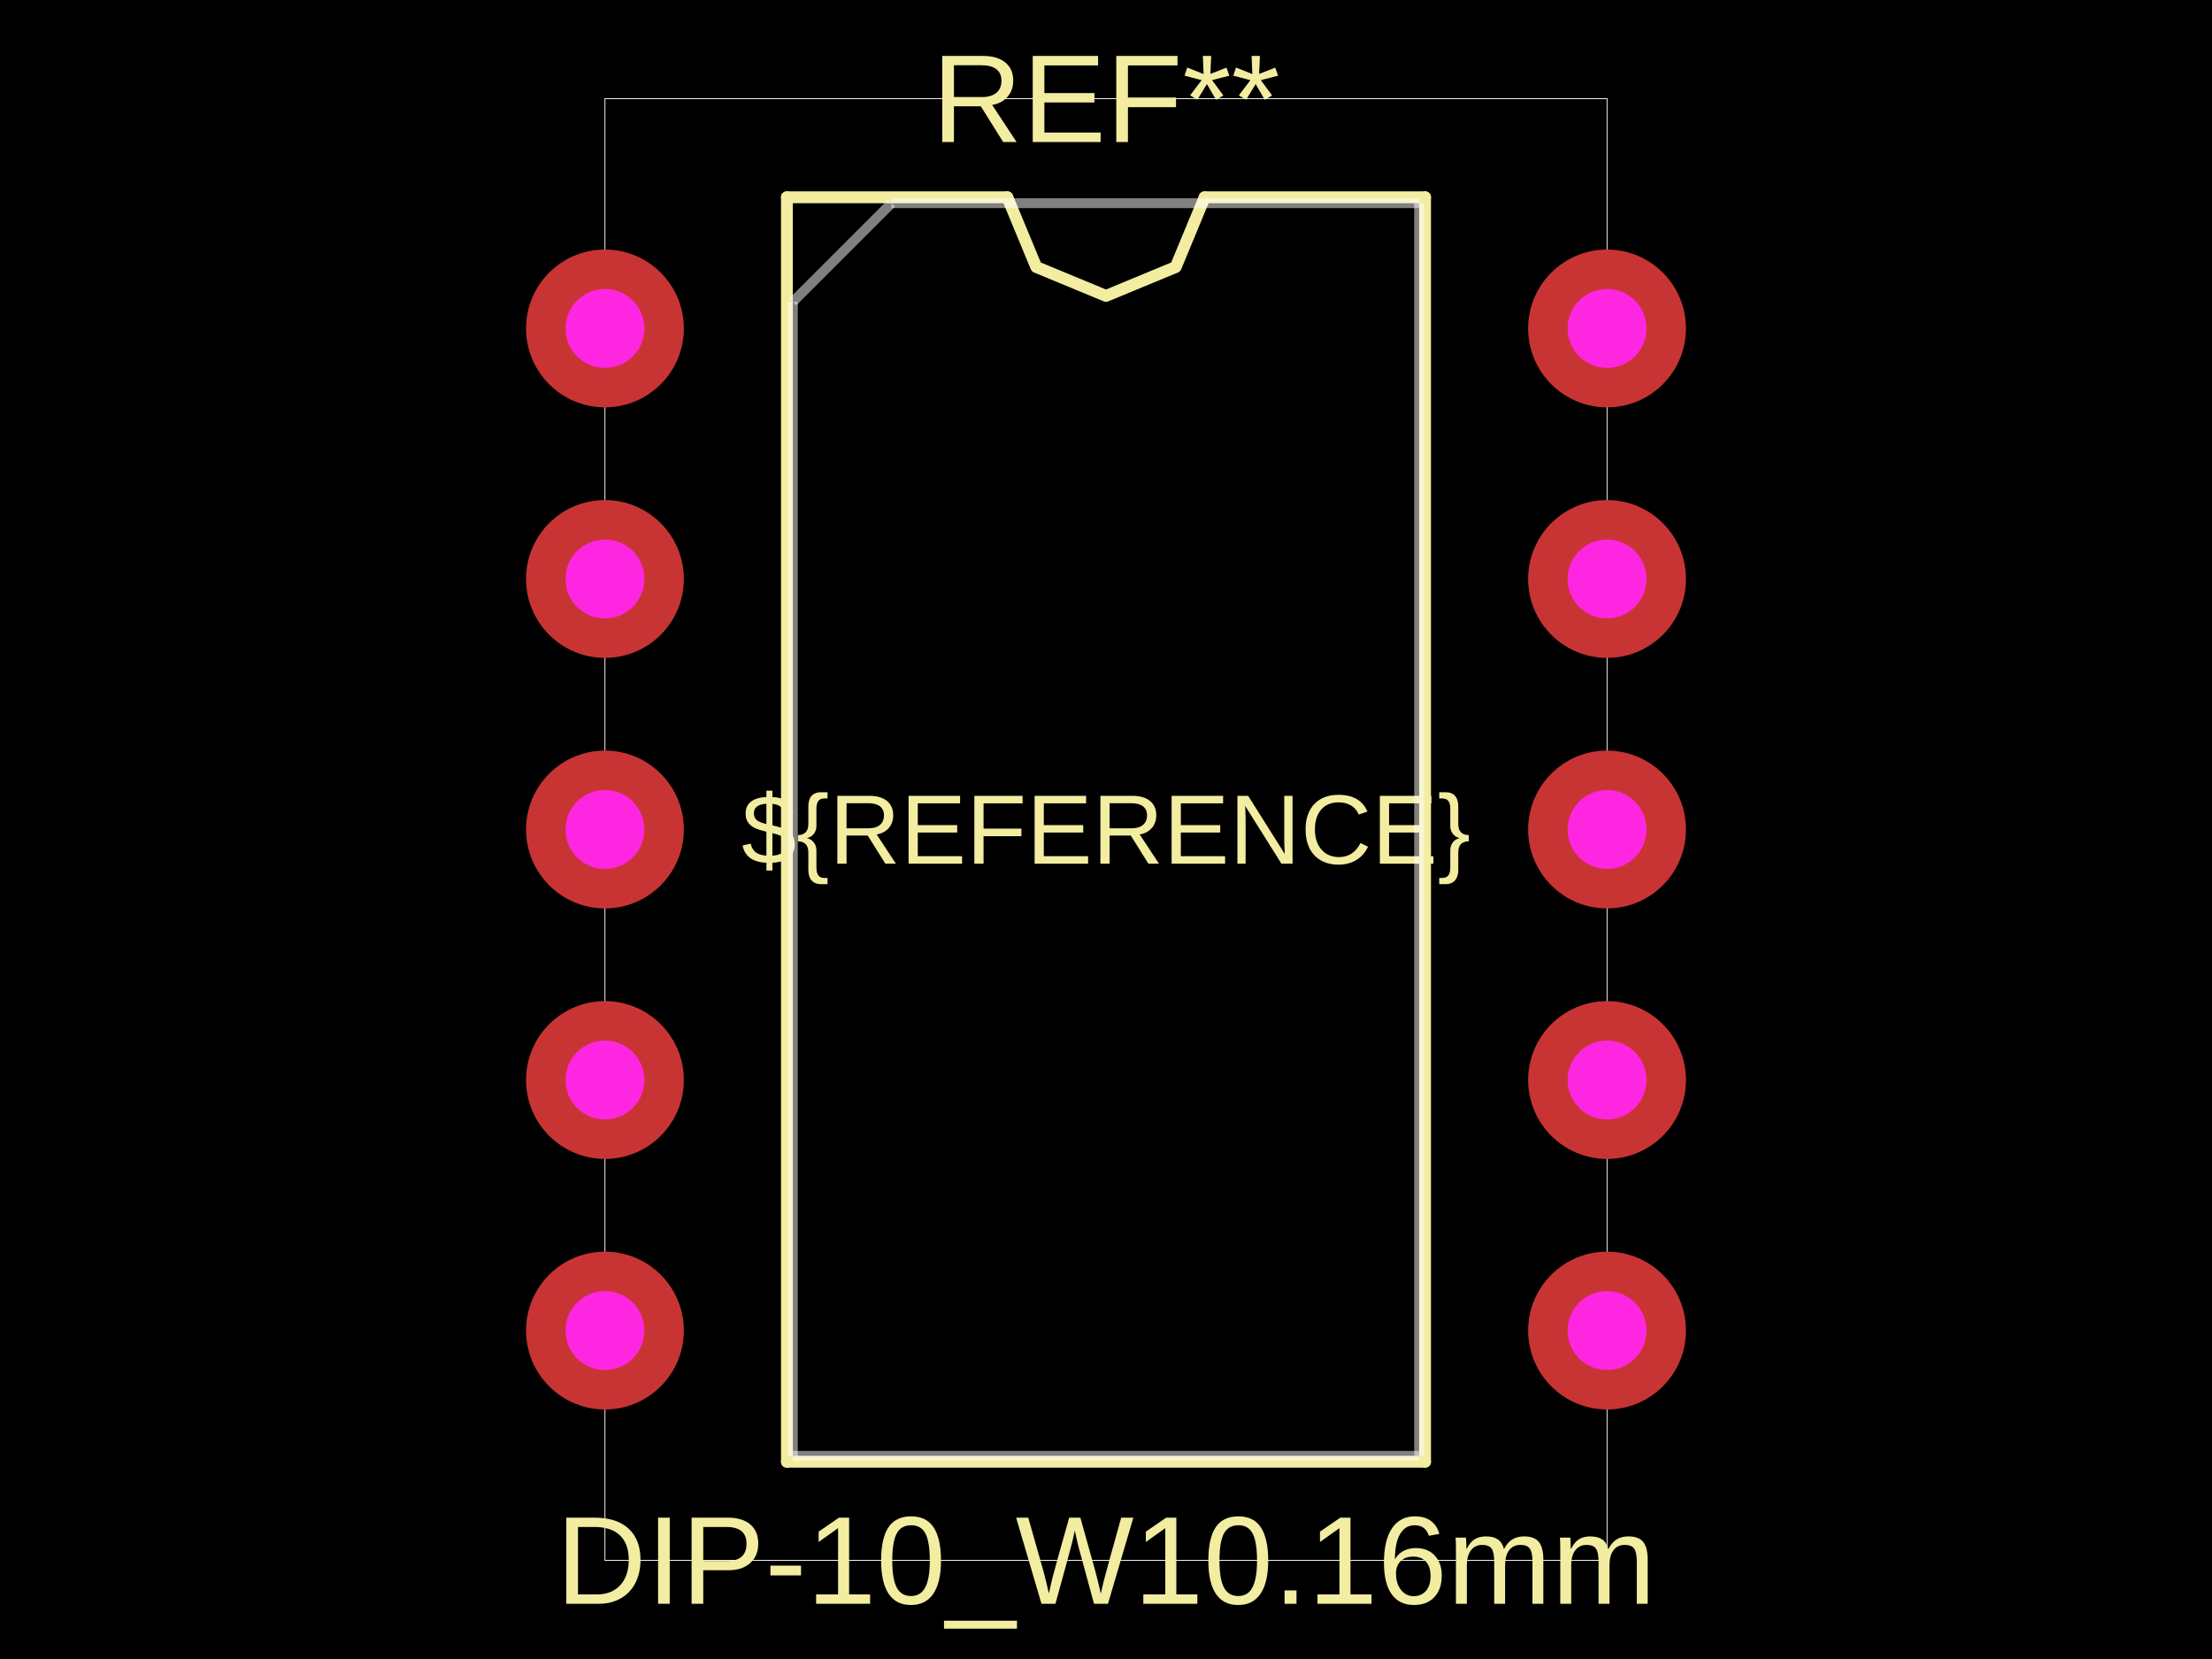
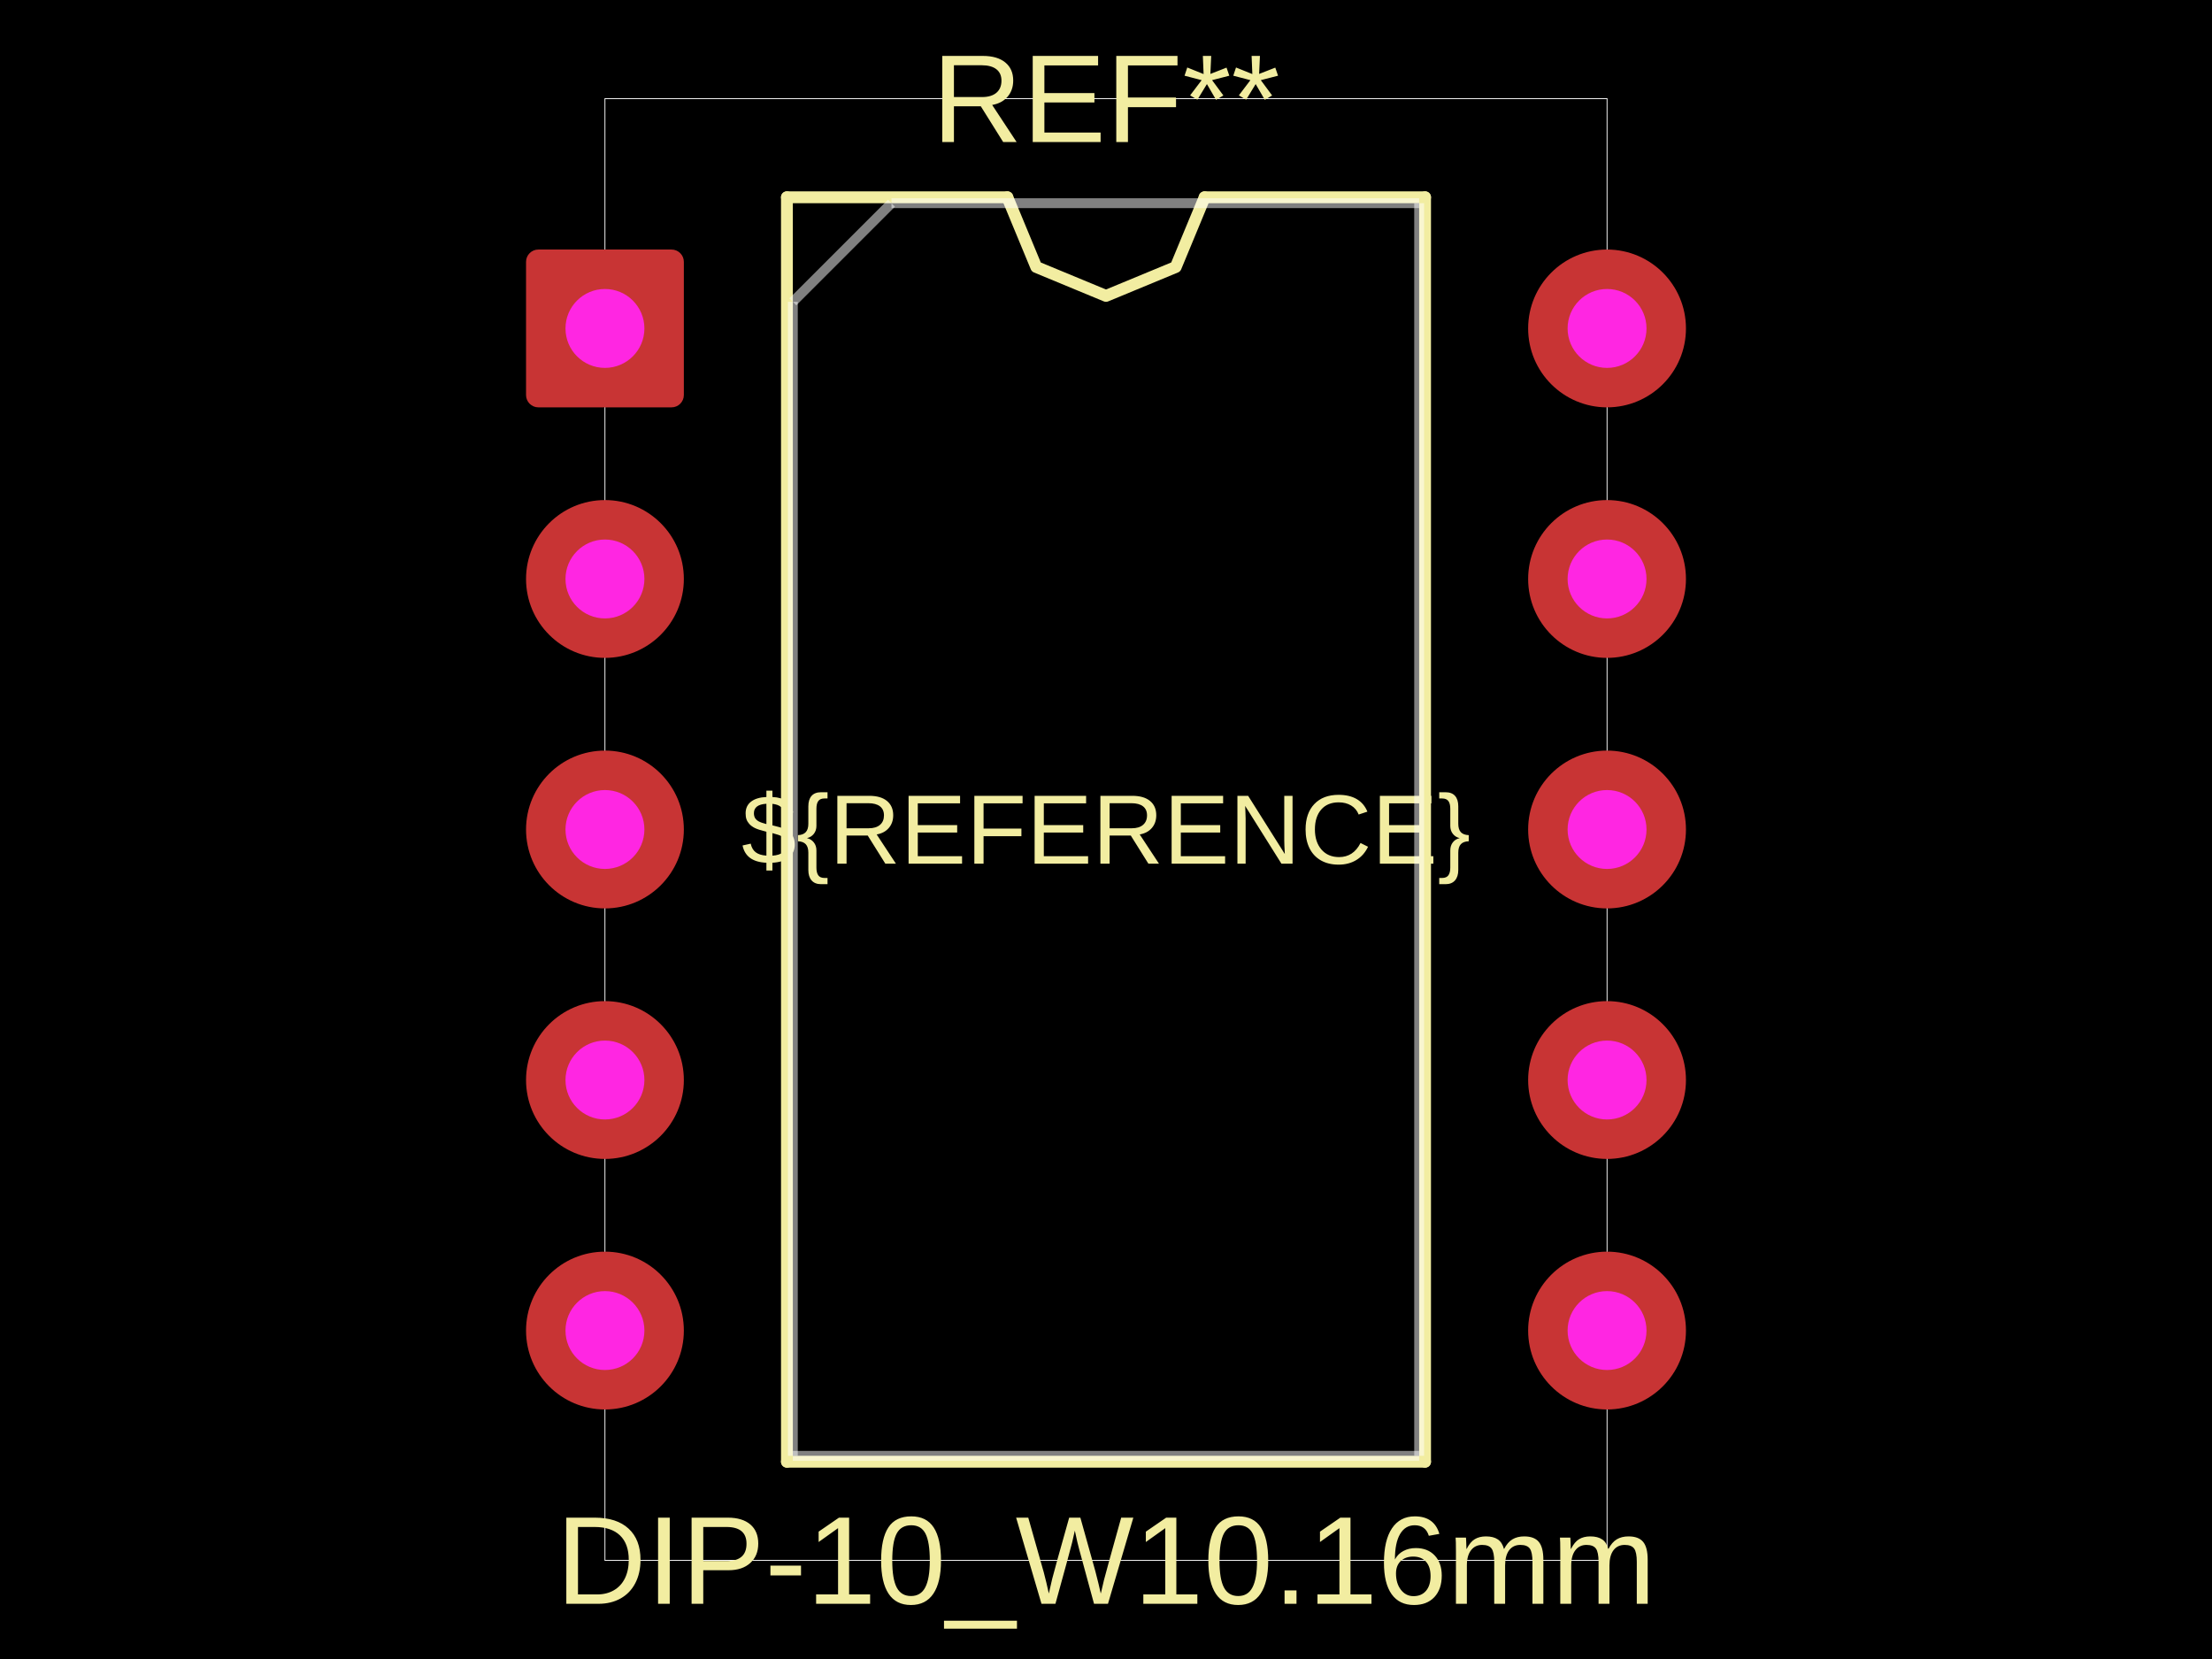
<svg xmlns="http://www.w3.org/2000/svg" width="800" height="600">
  <style />
  <rect class="boundary" x="0" y="0" fill="#000" width="800" height="600" />
  <rect class="pcb-boundary" fill="none" stroke="#fff" stroke-width="0.3" x="218.787" y="35.672" width="362.426" height="528.656" />
  <path class="pcb-silkscreen pcb-silkscreen-top" d="M 284.602 71.344 L 284.602 528.656" fill="none" stroke="#f2eda1" stroke-width="4.281" stroke-linecap="round" stroke-linejoin="round" data-pcb-component-id="pcb_component_0" data-pcb-silkscreen-path-id="pcb_silkscreen_path_0" />
  <path class="pcb-silkscreen pcb-silkscreen-top" d="M 284.602 528.656 L 515.398 528.656" fill="none" stroke="#f2eda1" stroke-width="4.281" stroke-linecap="round" stroke-linejoin="round" data-pcb-component-id="pcb_component_0" data-pcb-silkscreen-path-id="pcb_silkscreen_path_1" />
  <path class="pcb-silkscreen pcb-silkscreen-top" d="M 364.328 71.344 L 284.602 71.344" fill="none" stroke="#f2eda1" stroke-width="4.281" stroke-linecap="round" stroke-linejoin="round" data-pcb-component-id="pcb_component_0" data-pcb-silkscreen-path-id="pcb_silkscreen_path_2" />
  <path class="pcb-silkscreen pcb-silkscreen-top" d="M 515.398 71.344 L 435.672 71.344" fill="none" stroke="#f2eda1" stroke-width="4.281" stroke-linecap="round" stroke-linejoin="round" data-pcb-component-id="pcb_component_0" data-pcb-silkscreen-path-id="pcb_silkscreen_path_3" />
  <path class="pcb-silkscreen pcb-silkscreen-top" d="M 515.398 528.656 L 515.398 71.344" fill="none" stroke="#f2eda1" stroke-width="4.281" stroke-linecap="round" stroke-linejoin="round" data-pcb-component-id="pcb_component_0" data-pcb-silkscreen-path-id="pcb_silkscreen_path_4" />
  <path class="pcb-silkscreen pcb-silkscreen-top" d="M 435.672 71.344 L 425.224 96.567 L 400 107.015 L 374.776 96.567 L 364.328 71.344" fill="none" stroke="#f2eda1" stroke-width="4.281" stroke-linecap="round" stroke-linejoin="round" data-pcb-component-id="pcb_component_0" data-pcb-silkscreen-path-id="pcb_silkscreen_path_5" />
  <text x="0" y="0" dx="0" dy="0" fill="#f2eda1" font-family="Arial, sans-serif" font-size="35.672" text-anchor="middle" dominant-baseline="central" transform="matrix(1,0,0,1,400,300)" class="pcb-silkscreen-text pcb-silkscreen-top" data-pcb-silkscreen-text-id="pcb_component_0" stroke="none">${REFERENCE}</text>
  <text x="0" y="0" dx="0" dy="0" fill="#f2eda1" font-family="Arial, sans-serif" font-size="45.303" text-anchor="middle" dominant-baseline="central" transform="matrix(1,0,0,1,400,35.67182)" class="pcb-silkscreen-text pcb-silkscreen-top" data-pcb-silkscreen-text-id="pcb_component_0" stroke="none">REF**</text>
  <text x="0" y="0" dx="0" dy="0" fill="#f2eda1" font-family="Arial, sans-serif" font-size="45.303" text-anchor="middle" dominant-baseline="central" transform="matrix(1,0,0,1,400,564.3282)" class="pcb-silkscreen-text pcb-silkscreen-top" data-pcb-silkscreen-text-id="pcb_component_0" stroke="none">DIP-10_W10.16mm</text>
  <path class="pcb-fabrication-note-path" stroke="rgba(255,255,255,0.5)" fill="none" d="M 286.742 109.156 L 322.414 73.484" stroke-width="3.567" data-pcb-component-id="pcb_component_0" data-pcb-fabrication-note-path-id="undefined" />
  <path class="pcb-fabrication-note-path" stroke="rgba(255,255,255,0.5)" fill="none" d="M 286.742 526.516 L 286.742 109.156" stroke-width="3.567" data-pcb-component-id="pcb_component_0" data-pcb-fabrication-note-path-id="undefined" />
  <path class="pcb-fabrication-note-path" stroke="rgba(255,255,255,0.5)" fill="none" d="M 322.414 73.484 L 513.258 73.484" stroke-width="3.567" data-pcb-component-id="pcb_component_0" data-pcb-fabrication-note-path-id="undefined" />
  <path class="pcb-fabrication-note-path" stroke="rgba(255,255,255,0.5)" fill="none" d="M 513.258 73.484 L 513.258 526.516" stroke-width="3.567" data-pcb-component-id="pcb_component_0" data-pcb-fabrication-note-path-id="undefined" />
  <path class="pcb-fabrication-note-path" stroke="rgba(255,255,255,0.5)" fill="none" d="M 513.258 526.516 L 286.742 526.516" stroke-width="3.567" data-pcb-component-id="pcb_component_0" data-pcb-fabrication-note-path-id="undefined" />
  <g>
-     <circle class="pcb-hole-outer" fill="rgb(200, 52, 52)" cx="218.787" cy="118.787" r="28.537" />
+     <rect class="pcb-hole-outer-pad" fill="rgb(200, 52, 52)" x="190.25" y="90.25" width="57.075" height="57.075" rx="4.459" ry="4.459" />
    <circle class="pcb-hole-inner" fill="#FF26E2" cx="218.787" cy="118.787" r="14.269" />
  </g>
  <g>
    <circle class="pcb-hole-outer" fill="rgb(200, 52, 52)" cx="218.787" cy="209.394" r="28.537" />
    <circle class="pcb-hole-inner" fill="#FF26E2" cx="218.787" cy="209.394" r="14.269" />
  </g>
  <g>
    <circle class="pcb-hole-outer" fill="rgb(200, 52, 52)" cx="218.787" cy="300" r="28.537" />
    <circle class="pcb-hole-inner" fill="#FF26E2" cx="218.787" cy="300" r="14.269" />
  </g>
  <g>
    <circle class="pcb-hole-outer" fill="rgb(200, 52, 52)" cx="218.787" cy="390.606" r="28.537" />
    <circle class="pcb-hole-inner" fill="#FF26E2" cx="218.787" cy="390.606" r="14.269" />
  </g>
  <g>
    <circle class="pcb-hole-outer" fill="rgb(200, 52, 52)" cx="218.787" cy="481.213" r="28.537" />
    <circle class="pcb-hole-inner" fill="#FF26E2" cx="218.787" cy="481.213" r="14.269" />
  </g>
  <g>
    <circle class="pcb-hole-outer" fill="rgb(200, 52, 52)" cx="581.213" cy="481.213" r="28.537" />
    <circle class="pcb-hole-inner" fill="#FF26E2" cx="581.213" cy="481.213" r="14.269" />
  </g>
  <g>
    <circle class="pcb-hole-outer" fill="rgb(200, 52, 52)" cx="581.213" cy="390.606" r="28.537" />
    <circle class="pcb-hole-inner" fill="#FF26E2" cx="581.213" cy="390.606" r="14.269" />
  </g>
  <g>
    <circle class="pcb-hole-outer" fill="rgb(200, 52, 52)" cx="581.213" cy="300" r="28.537" />
    <circle class="pcb-hole-inner" fill="#FF26E2" cx="581.213" cy="300" r="14.269" />
  </g>
  <g>
    <circle class="pcb-hole-outer" fill="rgb(200, 52, 52)" cx="581.213" cy="209.394" r="28.537" />
    <circle class="pcb-hole-inner" fill="#FF26E2" cx="581.213" cy="209.394" r="14.269" />
  </g>
  <g>
    <circle class="pcb-hole-outer" fill="rgb(200, 52, 52)" cx="581.213" cy="118.787" r="28.537" />
    <circle class="pcb-hole-inner" fill="#FF26E2" cx="581.213" cy="118.787" r="14.269" />
  </g>
</svg>
